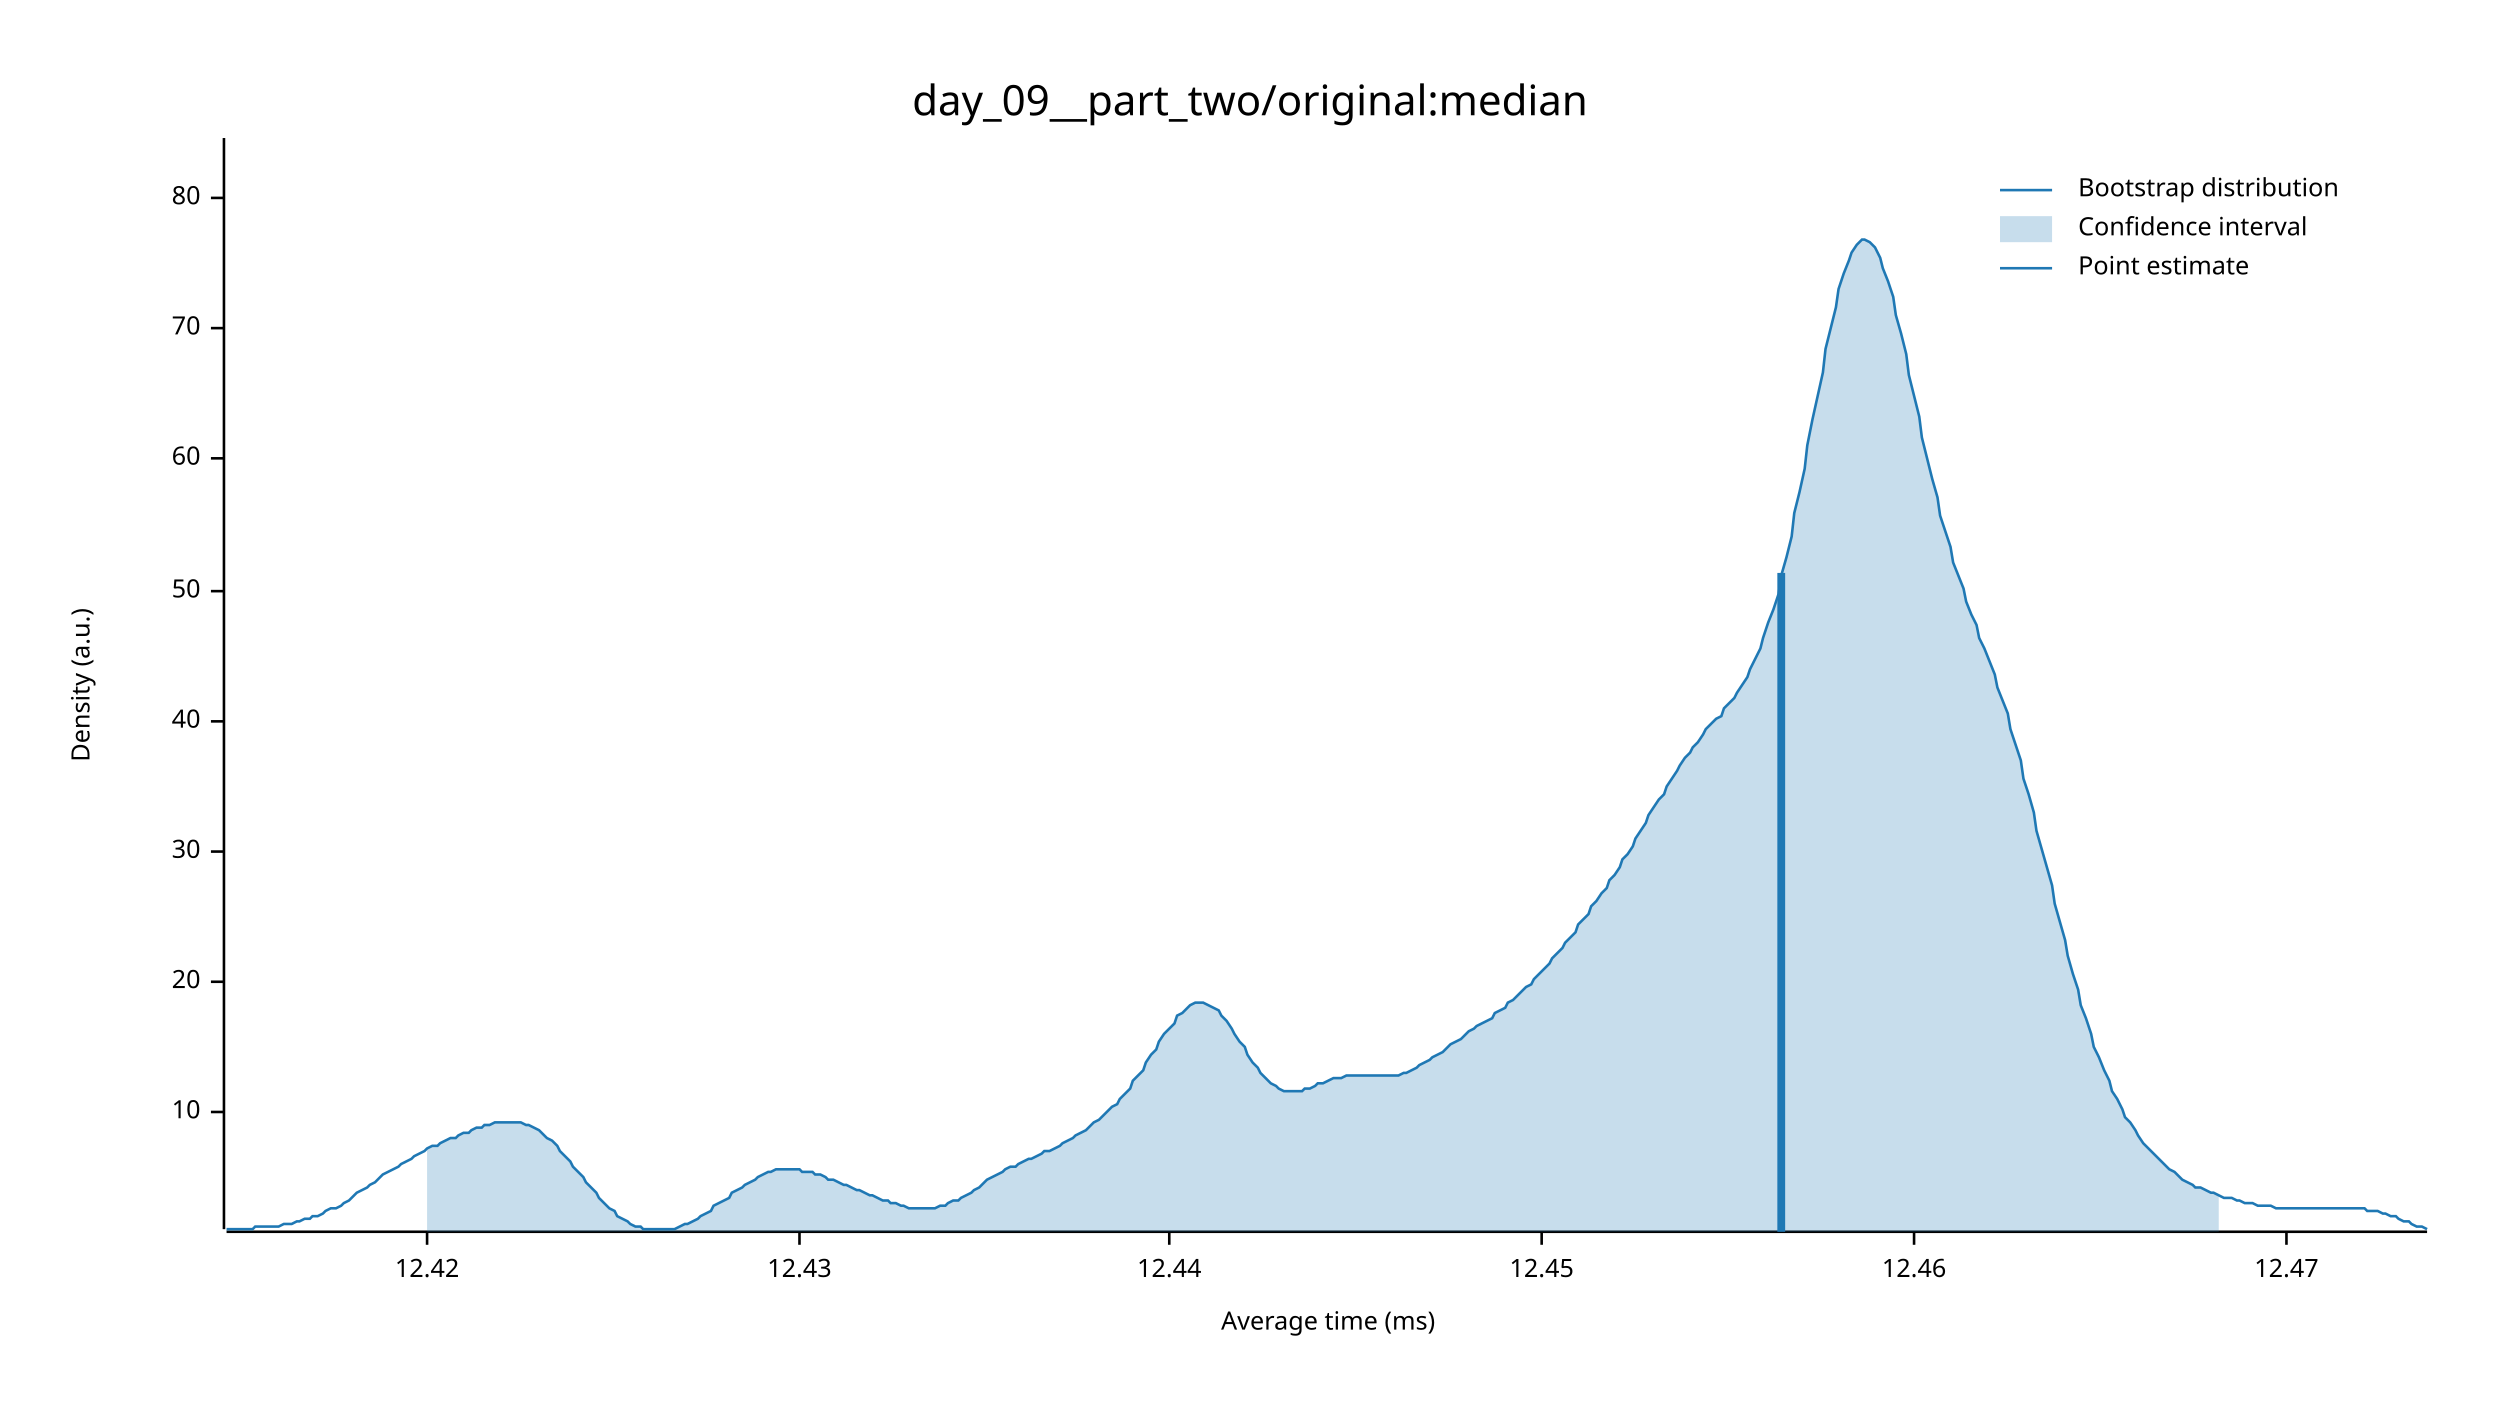
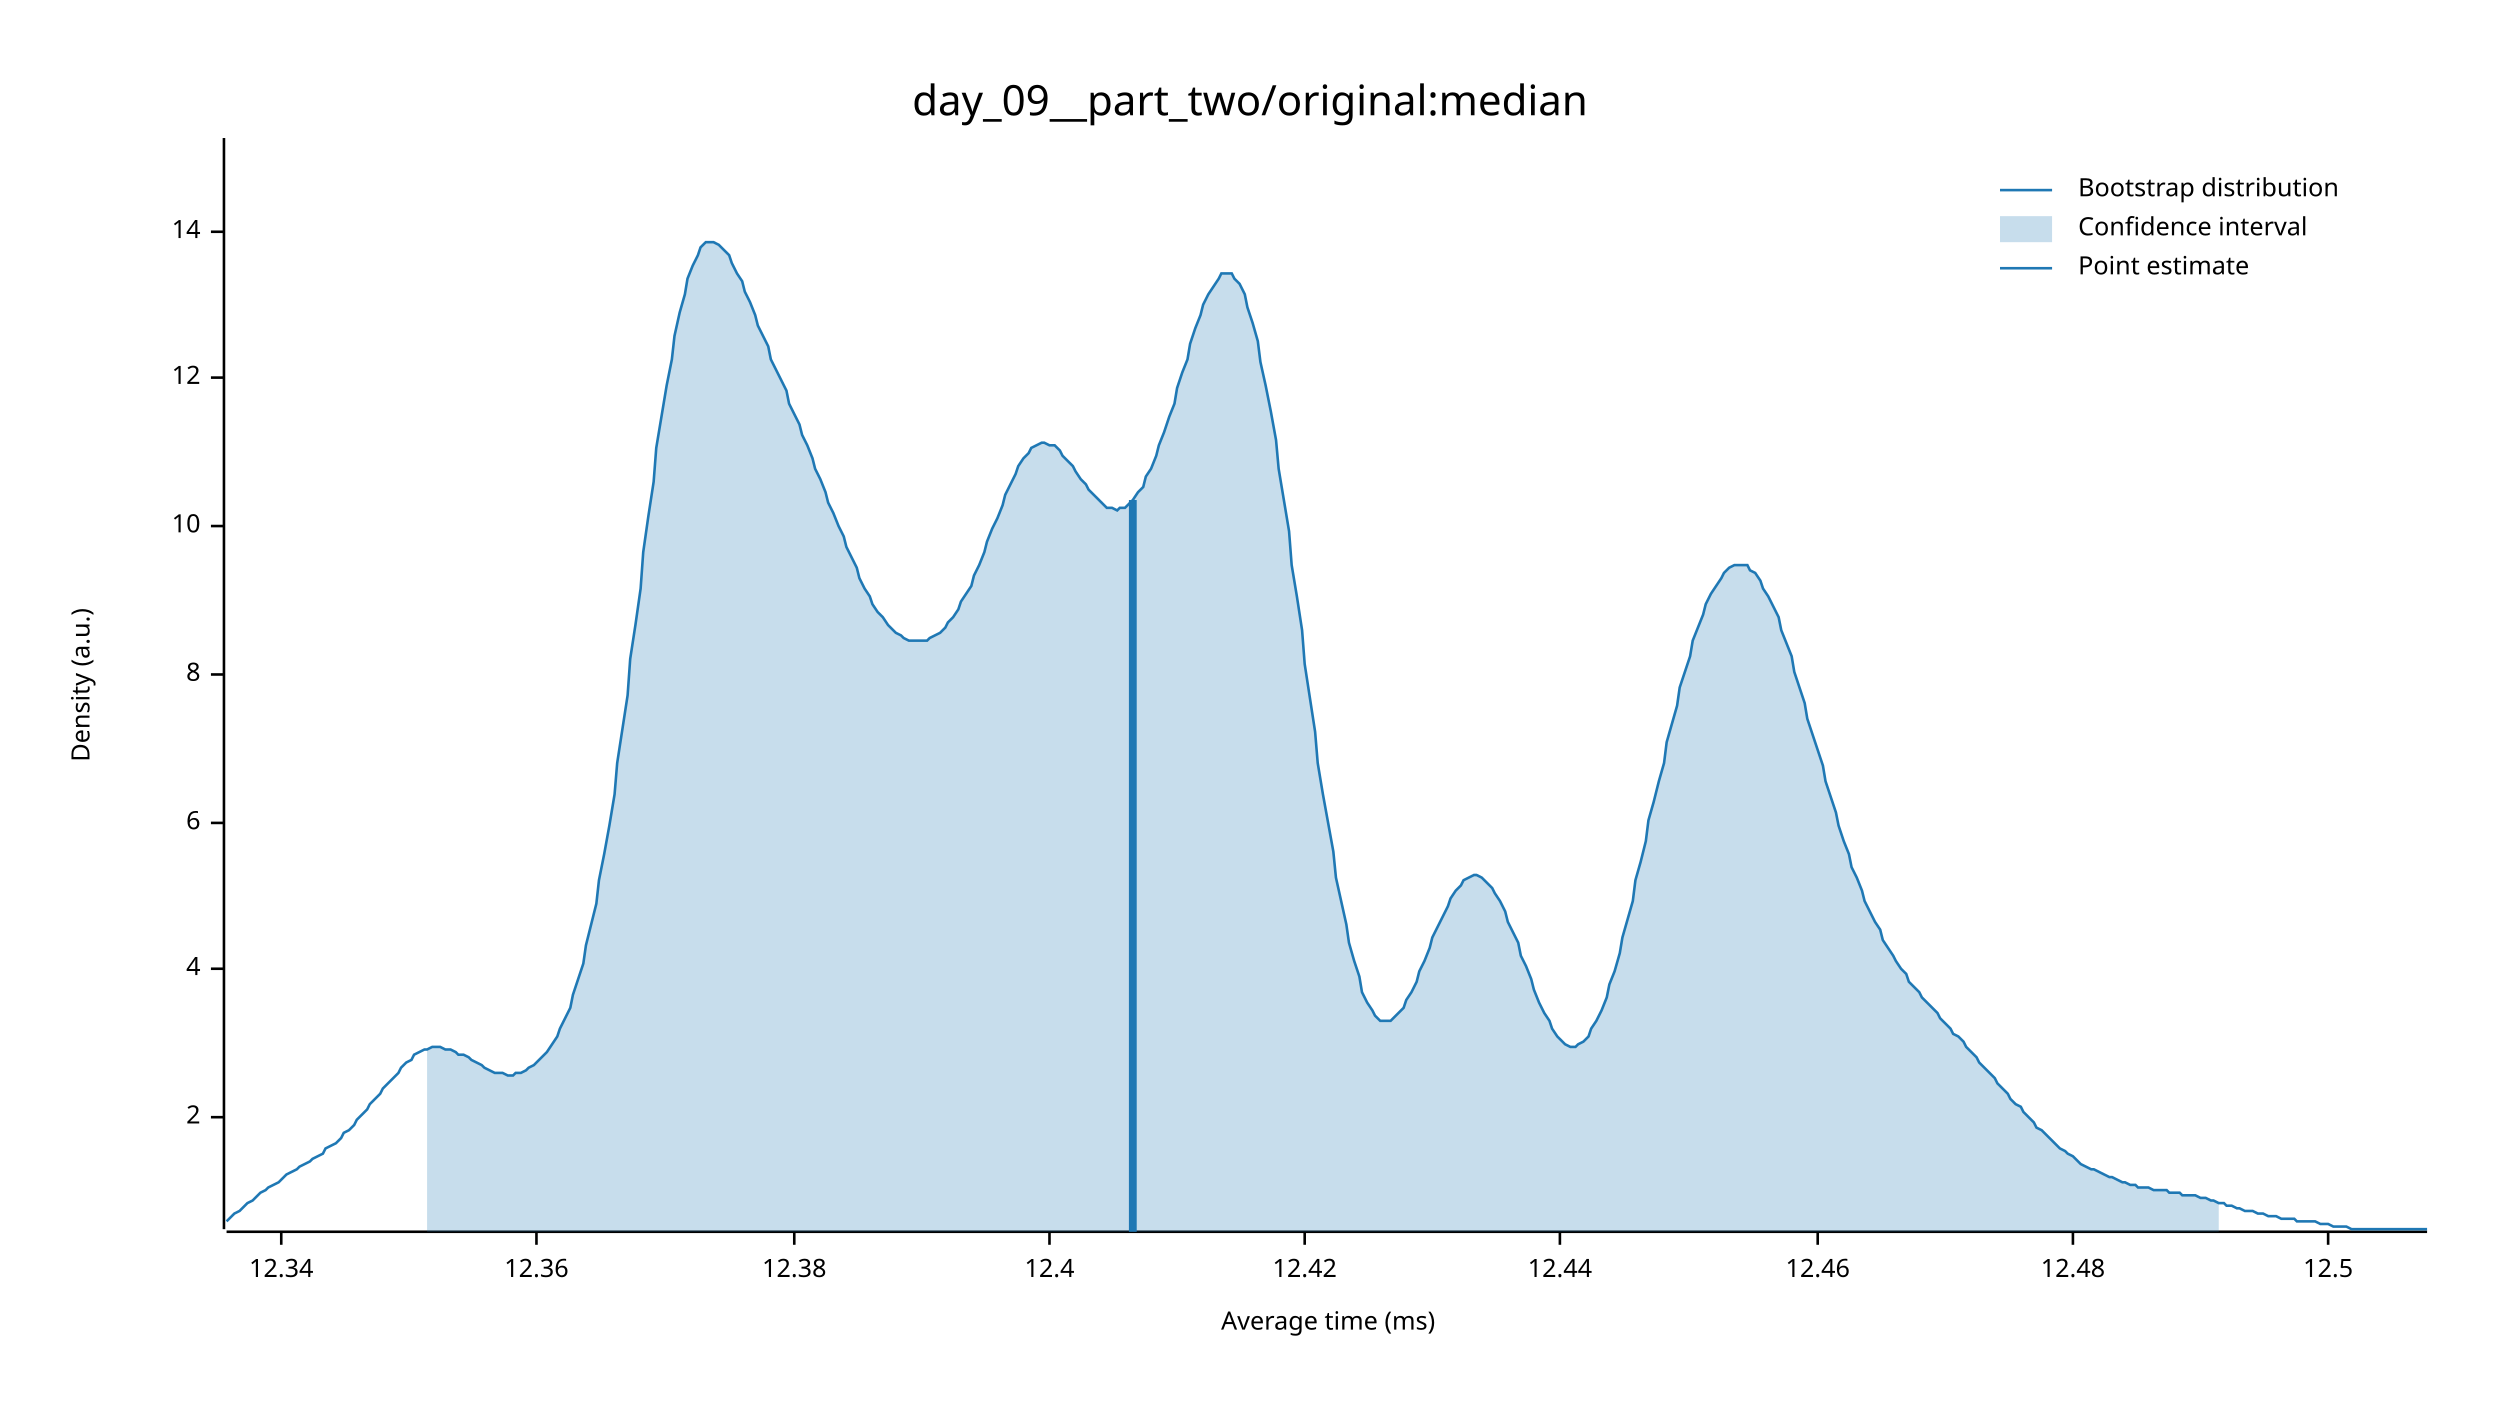
<svg xmlns="http://www.w3.org/2000/svg" width="960" height="540" viewBox="0 0 960 540">
  <text x="480" y="32" dy="0.76em" text-anchor="middle" font-family="sans-serif" font-size="16.129" opacity="1" fill="#000000">
day_09__part_two/original:median
</text>
  <text x="27" y="263" dy="0.76em" text-anchor="middle" font-family="sans-serif" font-size="9.677" opacity="1" fill="#000000" transform="rotate(270, 27, 263)">
Density (a.u.)
</text>
  <text x="510" y="513" dy="-0.5ex" text-anchor="middle" font-family="sans-serif" font-size="9.677" opacity="1" fill="#000000">
Average time (ms)
</text>
  <polyline fill="none" opacity="1" stroke="#000000" stroke-width="1" points="86,53 86,472 " />
-   <text x="77" y="427" dy="0.5ex" text-anchor="end" font-family="sans-serif" font-size="9.677" opacity="1" fill="#000000">
+   <text x="77" y="429" dy="0.5ex" text-anchor="end" font-family="sans-serif" font-size="9.677" opacity="1" fill="#000000">
+ 2
+ </text>
+   <polyline fill="none" opacity="1" stroke="#000000" stroke-width="1" points="81,429 86,429 " />
+   <text x="77" y="372" dy="0.5ex" text-anchor="end" font-family="sans-serif" font-size="9.677" opacity="1" fill="#000000">
+ 4
+ </text>
+   <polyline fill="none" opacity="1" stroke="#000000" stroke-width="1" points="81,372 86,372 " />
+   <text x="77" y="316" dy="0.5ex" text-anchor="end" font-family="sans-serif" font-size="9.677" opacity="1" fill="#000000">
+ 6
+ </text>
+   <polyline fill="none" opacity="1" stroke="#000000" stroke-width="1" points="81,316 86,316 " />
+   <text x="77" y="259" dy="0.5ex" text-anchor="end" font-family="sans-serif" font-size="9.677" opacity="1" fill="#000000">
+ 8
+ </text>
+   <polyline fill="none" opacity="1" stroke="#000000" stroke-width="1" points="81,259 86,259 " />
+   <text x="77" y="202" dy="0.5ex" text-anchor="end" font-family="sans-serif" font-size="9.677" opacity="1" fill="#000000">
10
</text>
-   <polyline fill="none" opacity="1" stroke="#000000" stroke-width="1" points="81,427 86,427 " />
-   <text x="77" y="377" dy="0.5ex" text-anchor="end" font-family="sans-serif" font-size="9.677" opacity="1" fill="#000000">
- 20
+   <polyline fill="none" opacity="1" stroke="#000000" stroke-width="1" points="81,202 86,202 " />
+   <text x="77" y="145" dy="0.5ex" text-anchor="end" font-family="sans-serif" font-size="9.677" opacity="1" fill="#000000">
+ 12
</text>
-   <polyline fill="none" opacity="1" stroke="#000000" stroke-width="1" points="81,377 86,377 " />
-   <text x="77" y="327" dy="0.5ex" text-anchor="end" font-family="sans-serif" font-size="9.677" opacity="1" fill="#000000">
- 30
+   <polyline fill="none" opacity="1" stroke="#000000" stroke-width="1" points="81,145 86,145 " />
+   <text x="77" y="89" dy="0.5ex" text-anchor="end" font-family="sans-serif" font-size="9.677" opacity="1" fill="#000000">
+ 14
</text>
-   <polyline fill="none" opacity="1" stroke="#000000" stroke-width="1" points="81,327 86,327 " />
-   <text x="77" y="277" dy="0.5ex" text-anchor="end" font-family="sans-serif" font-size="9.677" opacity="1" fill="#000000">
- 40
+   <polyline fill="none" opacity="1" stroke="#000000" stroke-width="1" points="81,89 86,89 " />
+   <polyline fill="none" opacity="1" stroke="#000000" stroke-width="1" points="87,473 932,473 " />
+   <text x="108" y="483" dy="0.76em" text-anchor="middle" font-family="sans-serif" font-size="9.677" opacity="1" fill="#000000">
+ 12.34
</text>
-   <polyline fill="none" opacity="1" stroke="#000000" stroke-width="1" points="81,277 86,277 " />
-   <text x="77" y="227" dy="0.5ex" text-anchor="end" font-family="sans-serif" font-size="9.677" opacity="1" fill="#000000">
- 50
+   <polyline fill="none" opacity="1" stroke="#000000" stroke-width="1" points="108,473 108,478 " />
+   <text x="206" y="483" dy="0.76em" text-anchor="middle" font-family="sans-serif" font-size="9.677" opacity="1" fill="#000000">
+ 12.36
</text>
-   <polyline fill="none" opacity="1" stroke="#000000" stroke-width="1" points="81,227 86,227 " />
-   <text x="77" y="176" dy="0.5ex" text-anchor="end" font-family="sans-serif" font-size="9.677" opacity="1" fill="#000000">
- 60
+   <polyline fill="none" opacity="1" stroke="#000000" stroke-width="1" points="206,473 206,478 " />
+   <text x="305" y="483" dy="0.76em" text-anchor="middle" font-family="sans-serif" font-size="9.677" opacity="1" fill="#000000">
+ 12.38
</text>
-   <polyline fill="none" opacity="1" stroke="#000000" stroke-width="1" points="81,176 86,176 " />
-   <text x="77" y="126" dy="0.5ex" text-anchor="end" font-family="sans-serif" font-size="9.677" opacity="1" fill="#000000">
- 70
+   <polyline fill="none" opacity="1" stroke="#000000" stroke-width="1" points="305,473 305,478 " />
+   <text x="403" y="483" dy="0.76em" text-anchor="middle" font-family="sans-serif" font-size="9.677" opacity="1" fill="#000000">
+ 12.4
</text>
-   <polyline fill="none" opacity="1" stroke="#000000" stroke-width="1" points="81,126 86,126 " />
-   <text x="77" y="76" dy="0.5ex" text-anchor="end" font-family="sans-serif" font-size="9.677" opacity="1" fill="#000000">
- 80
- </text>
-   <polyline fill="none" opacity="1" stroke="#000000" stroke-width="1" points="81,76 86,76 " />
-   <polyline fill="none" opacity="1" stroke="#000000" stroke-width="1" points="87,473 932,473 " />
-   <text x="164" y="483" dy="0.76em" text-anchor="middle" font-family="sans-serif" font-size="9.677" opacity="1" fill="#000000">
+   <polyline fill="none" opacity="1" stroke="#000000" stroke-width="1" points="403,473 403,478 " />
+   <text x="501" y="483" dy="0.76em" text-anchor="middle" font-family="sans-serif" font-size="9.677" opacity="1" fill="#000000">
12.42
</text>
-   <polyline fill="none" opacity="1" stroke="#000000" stroke-width="1" points="164,473 164,478 " />
-   <text x="307" y="483" dy="0.76em" text-anchor="middle" font-family="sans-serif" font-size="9.677" opacity="1" fill="#000000">
- 12.43
- </text>
-   <polyline fill="none" opacity="1" stroke="#000000" stroke-width="1" points="307,473 307,478 " />
-   <text x="449" y="483" dy="0.76em" text-anchor="middle" font-family="sans-serif" font-size="9.677" opacity="1" fill="#000000">
+   <polyline fill="none" opacity="1" stroke="#000000" stroke-width="1" points="501,473 501,478 " />
+   <text x="599" y="483" dy="0.76em" text-anchor="middle" font-family="sans-serif" font-size="9.677" opacity="1" fill="#000000">
12.44
</text>
-   <polyline fill="none" opacity="1" stroke="#000000" stroke-width="1" points="449,473 449,478 " />
-   <text x="592" y="483" dy="0.76em" text-anchor="middle" font-family="sans-serif" font-size="9.677" opacity="1" fill="#000000">
- 12.45
- </text>
-   <polyline fill="none" opacity="1" stroke="#000000" stroke-width="1" points="592,473 592,478 " />
-   <text x="735" y="483" dy="0.76em" text-anchor="middle" font-family="sans-serif" font-size="9.677" opacity="1" fill="#000000">
+   <polyline fill="none" opacity="1" stroke="#000000" stroke-width="1" points="599,473 599,478 " />
+   <text x="698" y="483" dy="0.76em" text-anchor="middle" font-family="sans-serif" font-size="9.677" opacity="1" fill="#000000">
12.46
</text>
-   <polyline fill="none" opacity="1" stroke="#000000" stroke-width="1" points="735,473 735,478 " />
-   <text x="878" y="483" dy="0.76em" text-anchor="middle" font-family="sans-serif" font-size="9.677" opacity="1" fill="#000000">
- 12.47
+   <polyline fill="none" opacity="1" stroke="#000000" stroke-width="1" points="698,473 698,478 " />
+   <text x="796" y="483" dy="0.76em" text-anchor="middle" font-family="sans-serif" font-size="9.677" opacity="1" fill="#000000">
+ 12.48
</text>
-   <polyline fill="none" opacity="1" stroke="#000000" stroke-width="1" points="878,473 878,478 " />
-   <polyline fill="none" opacity="1" stroke="#1F78B4" stroke-width="1" points="87,472 88,472 90,472 92,472 93,472 95,472 97,472 98,471 100,471 102,471 103,471 105,471 107,471 109,470 110,470 112,470 114,469 115,469 117,468 119,468 120,467 122,467 124,466 125,465 127,464 129,464 131,463 132,462 134,461 136,459 137,458 139,457 141,456 142,455 144,454 146,452 147,451 149,450 151,449 153,448 154,447 156,446 158,445 159,444 161,443 163,442 164,441 166,440 168,440 169,439 171,438 173,437 175,437 176,436 178,435 180,435 181,434 183,433 185,433 186,432 188,432 190,431 191,431 193,431 195,431 197,431 198,431 200,431 202,432 203,432 205,433 207,434 208,435 210,437 212,438 214,440 215,442 217,444 219,446 220,448 222,450 224,452 225,454 227,456 229,458 230,460 232,462 234,464 236,465 237,467 239,468 241,469 242,470 244,471 246,471 247,472 249,472 251,472 252,472 254,472 256,472 258,472 259,472 261,471 263,470 264,470 266,469 268,468 269,467 271,466 273,465 274,463 276,462 278,461 280,460 281,458 283,457 285,456 286,455 288,454 290,453 291,452 293,451 295,450 296,450 298,449 300,449 302,449 303,449 305,449 307,449 308,450 310,450 312,450 313,451 315,451 317,452 318,453 320,453 322,454 324,455 325,455 327,456 329,457 330,457 332,458 334,459 335,459 337,460 339,461 341,461 342,462 344,462 346,463 347,463 349,464 351,464 352,464 354,464 356,464 357,464 359,464 361,463 363,463 364,462 366,461 368,461 369,460 371,459 373,458 374,457 376,456 378,454 379,453 381,452 383,451 385,450 386,449 388,448 390,448 391,447 393,446 395,445 396,445 398,444 400,443 401,442 403,442 405,441 407,440 408,439 410,438 412,437 413,436 415,435 417,434 418,433 420,431 422,430 423,429 425,427 427,425 429,424 430,422 432,420 434,418 435,415 437,413 439,411 440,408 442,405 444,403 445,400 447,397 449,395 451,393 452,390 454,389 456,387 457,386 459,385 461,385 462,385 464,386 466,387 468,388 469,390 471,392 473,395 474,397 476,400 478,402 479,405 481,408 483,410 484,412 486,414 488,416 490,417 491,418 493,419 495,419 496,419 498,419 500,419 501,418 503,418 505,417 506,416 508,416 510,415 512,414 513,414 515,414 517,413 518,413 520,413 522,413 523,413 525,413 527,413 528,413 530,413 532,413 534,413 535,413 537,413 539,412 540,412 542,411 544,410 545,409 547,408 549,407 550,406 552,405 554,404 556,402 557,401 559,400 561,399 562,398 564,396 566,395 567,394 569,393 571,392 573,391 574,389 576,388 578,387 579,385 581,384 583,382 584,381 586,379 588,378 589,376 591,374 593,372 595,370 596,368 598,366 600,364 601,362 603,360 605,358 606,355 608,353 610,351 611,348 613,346 615,343 617,341 618,338 620,336 622,333 623,330 625,328 627,325 628,322 630,319 632,316 633,313 635,310 637,307 639,305 640,302 642,299 644,296 645,294 647,291 649,289 650,287 652,285 654,282 655,280 657,278 659,276 661,275 662,272 664,270 666,268 667,266 669,263 671,260 672,257 674,253 676,249 677,245 679,239 681,234 683,228 684,221 686,214 688,206 689,197 691,189 693,180 694,171 696,161 698,152 700,143 701,134 703,126 705,118 706,111 708,105 710,100 711,97 713,94 715,92 716,92 718,93 720,95 722,99 723,103 725,108 727,114 728,121 730,128 732,136 733,144 735,152 737,160 738,168 740,176 742,184 744,191 745,198 747,204 749,210 750,216 752,221 754,226 755,231 757,236 759,240 760,245 762,249 764,254 766,259 767,264 769,269 771,274 772,280 774,286 776,292 777,299 779,305 781,312 782,319 784,326 786,333 788,340 789,347 791,354 793,361 794,367 796,374 798,380 799,386 801,391 803,397 804,402 806,406 808,411 810,415 811,419 813,422 815,426 816,429 818,431 820,434 821,436 823,439 825,441 827,443 828,444 830,446 832,448 833,449 835,450 837,452 838,453 840,454 842,455 843,456 845,456 847,457 849,458 850,458 852,459 854,460 855,460 857,460 859,461 860,461 862,462 864,462 865,462 867,463 869,463 871,463 872,463 874,464 876,464 877,464 879,464 881,464 882,464 884,464 886,464 887,464 889,464 891,464 893,464 894,464 896,464 898,464 899,464 901,464 903,464 904,464 906,464 908,464 909,465 911,465 913,465 915,466 916,466 918,467 920,467 921,468 923,469 925,469 926,470 928,471 930,471 932,472 " />
-   <polygon opacity="0.25" fill="#1F78B4" points="164,441 166,440 168,440 169,439 171,438 173,437 175,437 176,436 178,435 180,435 181,434 183,433 185,433 186,432 188,432 190,431 191,431 193,431 195,431 197,431 198,431 200,431 202,432 203,432 205,433 207,434 208,435 210,437 212,438 214,440 215,442 217,444 219,446 220,448 222,450 224,452 225,454 227,456 229,458 230,460 232,462 234,464 236,465 237,467 239,468 241,469 242,470 244,471 246,471 247,472 249,472 251,472 252,472 254,472 256,472 258,472 259,472 261,471 263,470 264,470 266,469 268,468 269,467 271,466 273,465 274,463 276,462 278,461 280,460 281,458 283,457 285,456 286,455 288,454 290,453 291,452 293,451 295,450 296,450 298,449 300,449 302,449 303,449 305,449 307,449 308,450 310,450 312,450 313,451 315,451 317,452 318,453 320,453 322,454 324,455 325,455 327,456 329,457 330,457 332,458 334,459 335,459 337,460 339,461 341,461 342,462 344,462 346,463 347,463 349,464 351,464 352,464 354,464 356,464 357,464 359,464 361,463 363,463 364,462 366,461 368,461 369,460 371,459 373,458 374,457 376,456 378,454 379,453 381,452 383,451 385,450 386,449 388,448 390,448 391,447 393,446 395,445 396,445 398,444 400,443 401,442 403,442 405,441 407,440 408,439 410,438 412,437 413,436 415,435 417,434 418,433 420,431 422,430 423,429 425,427 427,425 429,424 430,422 432,420 434,418 435,415 437,413 439,411 440,408 442,405 444,403 445,400 447,397 449,395 451,393 452,390 454,389 456,387 457,386 459,385 461,385 462,385 464,386 466,387 468,388 469,390 471,392 473,395 474,397 476,400 478,402 479,405 481,408 483,410 484,412 486,414 488,416 490,417 491,418 493,419 495,419 496,419 498,419 500,419 501,418 503,418 505,417 506,416 508,416 510,415 512,414 513,414 515,414 517,413 518,413 520,413 522,413 523,413 525,413 527,413 528,413 530,413 532,413 534,413 535,413 537,413 539,412 540,412 542,411 544,410 545,409 547,408 549,407 550,406 552,405 554,404 556,402 557,401 559,400 561,399 562,398 564,396 566,395 567,394 569,393 571,392 573,391 574,389 576,388 578,387 579,385 581,384 583,382 584,381 586,379 588,378 589,376 591,374 593,372 595,370 596,368 598,366 600,364 601,362 603,360 605,358 606,355 608,353 610,351 611,348 613,346 615,343 617,341 618,338 620,336 622,333 623,330 625,328 627,325 628,322 630,319 632,316 633,313 635,310 637,307 639,305 640,302 642,299 644,296 645,294 647,291 649,289 650,287 652,285 654,282 655,280 657,278 659,276 661,275 662,272 664,270 666,268 667,266 669,263 671,260 672,257 674,253 676,249 677,245 679,239 681,234 683,228 684,221 686,214 688,206 689,197 691,189 693,180 694,171 696,161 698,152 700,143 701,134 703,126 705,118 706,111 708,105 710,100 711,97 713,94 715,92 716,92 718,93 720,95 722,99 723,103 725,108 727,114 728,121 730,128 732,136 733,144 735,152 737,160 738,168 740,176 742,184 744,191 745,198 747,204 749,210 750,216 752,221 754,226 755,231 757,236 759,240 760,245 762,249 764,254 766,259 767,264 769,269 771,274 772,280 774,286 776,292 777,299 779,305 781,312 782,319 784,326 786,333 788,340 789,347 791,354 793,361 794,367 796,374 798,380 799,386 801,391 803,397 804,402 806,406 808,411 810,415 811,419 813,422 815,426 816,429 818,431 820,434 821,436 823,439 825,441 827,443 828,444 830,446 832,448 833,449 835,450 837,452 838,453 840,454 842,455 843,456 845,456 847,457 849,458 850,458 852,459 852,473 164,473 " />
-   <polyline fill="none" opacity="1" stroke="#1F78B4" stroke-width="3" points="684,473 684,220 " />
+   <polyline fill="none" opacity="1" stroke="#000000" stroke-width="1" points="796,473 796,478 " />
+   <text x="894" y="483" dy="0.76em" text-anchor="middle" font-family="sans-serif" font-size="9.677" opacity="1" fill="#000000">
+ 12.5
+ </text>
+   <polyline fill="none" opacity="1" stroke="#000000" stroke-width="1" points="894,473 894,478 " />
+   <polyline fill="none" opacity="1" stroke="#1F78B4" stroke-width="1" points="87,469 88,468 90,466 92,465 93,464 95,462 97,461 98,460 100,458 102,457 103,456 105,455 107,454 109,452 110,451 112,450 114,449 115,448 117,447 119,446 120,445 122,444 124,443 125,441 127,440 129,439 131,437 132,435 134,434 136,432 137,430 139,428 141,426 142,424 144,422 146,420 147,418 149,416 151,414 153,412 154,410 156,408 158,407 159,405 161,404 163,403 164,403 166,402 168,402 169,402 171,403 173,403 175,404 176,405 178,405 180,406 181,407 183,408 185,409 186,410 188,411 190,412 191,412 193,412 195,413 197,413 198,412 200,412 202,411 203,410 205,409 207,407 208,406 210,404 212,401 214,398 215,395 217,391 219,387 220,382 222,376 224,370 225,363 227,355 229,347 230,338 232,328 234,317 236,305 237,293 239,280 241,267 242,253 244,240 246,226 247,212 249,198 251,185 252,172 254,160 256,148 258,138 259,129 261,120 263,113 264,107 266,102 268,98 269,95 271,93 273,93 274,93 276,94 278,96 280,98 281,101 283,105 285,108 286,112 288,116 290,121 291,125 293,129 295,133 296,138 298,142 300,146 302,150 303,155 305,159 307,163 308,167 310,171 312,176 313,180 315,184 317,189 318,193 320,197 322,202 324,206 325,210 327,214 329,218 330,222 332,226 334,229 335,232 337,235 339,237 341,240 342,241 344,243 346,244 347,245 349,246 351,246 352,246 354,246 356,246 357,245 359,244 361,243 363,241 364,239 366,237 368,234 369,231 371,228 373,225 374,221 376,217 378,212 379,208 381,203 383,199 385,194 386,190 388,186 390,182 391,179 393,176 395,174 396,172 398,171 400,170 401,170 403,171 405,171 407,173 408,175 410,177 412,179 413,181 415,184 417,186 418,188 420,190 422,192 423,193 425,195 427,195 429,196 430,195 432,195 434,193 435,192 437,189 439,187 440,183 442,180 444,175 445,171 447,166 449,160 451,155 452,149 454,143 456,138 457,132 459,126 461,121 462,117 464,113 466,110 468,107 469,105 471,105 473,105 474,107 476,109 478,113 479,118 481,124 483,131 484,139 486,148 488,158 490,169 491,180 493,192 495,204 496,217 498,229 500,242 501,255 503,268 505,281 506,293 508,305 510,316 512,327 513,337 515,346 517,355 518,362 520,369 522,375 523,381 525,385 527,388 528,390 530,392 532,392 534,392 535,391 537,389 539,387 540,384 542,381 544,377 545,373 547,369 549,364 550,360 552,356 554,352 556,348 557,345 559,342 561,340 562,338 564,337 566,336 567,336 569,337 571,339 573,341 574,343 576,346 578,350 579,354 581,358 583,362 584,367 586,371 588,376 589,380 591,385 593,389 595,392 596,395 598,398 600,400 601,401 603,402 605,402 606,401 608,400 610,398 611,395 613,392 615,388 617,383 618,378 620,373 622,366 623,360 625,353 627,346 628,338 630,331 632,323 633,315 635,308 637,300 639,293 640,285 642,278 644,271 645,264 647,258 649,252 650,246 652,241 654,236 655,232 657,228 659,225 661,222 662,220 664,218 666,217 667,217 669,217 671,217 672,219 674,220 676,223 677,226 679,229 681,233 683,237 684,242 686,247 688,252 689,258 691,264 693,270 694,276 696,282 698,288 700,294 701,300 703,306 705,312 706,317 708,323 710,328 711,333 713,337 715,342 716,346 718,350 720,354 722,357 723,361 725,364 727,367 728,369 730,372 732,374 733,377 735,379 737,381 738,383 740,385 742,387 744,389 745,391 747,393 749,395 750,397 752,398 754,400 755,402 757,404 759,406 760,408 762,410 764,412 766,414 767,416 769,418 771,420 772,422 774,424 776,425 777,427 779,429 781,431 782,433 784,434 786,436 788,438 789,439 791,441 793,442 794,443 796,444 798,446 799,447 801,448 803,449 804,449 806,450 808,451 810,452 811,452 813,453 815,454 816,454 818,455 820,455 821,456 823,456 825,456 827,457 828,457 830,457 832,457 833,458 835,458 837,458 838,459 840,459 842,459 843,459 845,460 847,460 849,461 850,461 852,462 854,462 855,463 857,463 859,464 860,464 862,465 864,465 865,465 867,466 869,466 871,467 872,467 874,467 876,468 877,468 879,468 881,468 882,469 884,469 886,469 887,469 889,469 891,470 893,470 894,470 896,471 898,471 899,471 901,471 903,472 904,472 906,472 908,472 909,472 911,472 913,472 915,472 916,472 918,472 920,472 921,472 923,472 925,472 926,472 928,472 930,472 932,472 " />
+   <polygon opacity="0.25" fill="#1F78B4" points="164,403 166,402 168,402 169,402 171,403 173,403 175,404 176,405 178,405 180,406 181,407 183,408 185,409 186,410 188,411 190,412 191,412 193,412 195,413 197,413 198,412 200,412 202,411 203,410 205,409 207,407 208,406 210,404 212,401 214,398 215,395 217,391 219,387 220,382 222,376 224,370 225,363 227,355 229,347 230,338 232,328 234,317 236,305 237,293 239,280 241,267 242,253 244,240 246,226 247,212 249,198 251,185 252,172 254,160 256,148 258,138 259,129 261,120 263,113 264,107 266,102 268,98 269,95 271,93 273,93 274,93 276,94 278,96 280,98 281,101 283,105 285,108 286,112 288,116 290,121 291,125 293,129 295,133 296,138 298,142 300,146 302,150 303,155 305,159 307,163 308,167 310,171 312,176 313,180 315,184 317,189 318,193 320,197 322,202 324,206 325,210 327,214 329,218 330,222 332,226 334,229 335,232 337,235 339,237 341,240 342,241 344,243 346,244 347,245 349,246 351,246 352,246 354,246 356,246 357,245 359,244 361,243 363,241 364,239 366,237 368,234 369,231 371,228 373,225 374,221 376,217 378,212 379,208 381,203 383,199 385,194 386,190 388,186 390,182 391,179 393,176 395,174 396,172 398,171 400,170 401,170 403,171 405,171 407,173 408,175 410,177 412,179 413,181 415,184 417,186 418,188 420,190 422,192 423,193 425,195 427,195 429,196 430,195 432,195 434,193 435,192 437,189 439,187 440,183 442,180 444,175 445,171 447,166 449,160 451,155 452,149 454,143 456,138 457,132 459,126 461,121 462,117 464,113 466,110 468,107 469,105 471,105 473,105 474,107 476,109 478,113 479,118 481,124 483,131 484,139 486,148 488,158 490,169 491,180 493,192 495,204 496,217 498,229 500,242 501,255 503,268 505,281 506,293 508,305 510,316 512,327 513,337 515,346 517,355 518,362 520,369 522,375 523,381 525,385 527,388 528,390 530,392 532,392 534,392 535,391 537,389 539,387 540,384 542,381 544,377 545,373 547,369 549,364 550,360 552,356 554,352 556,348 557,345 559,342 561,340 562,338 564,337 566,336 567,336 569,337 571,339 573,341 574,343 576,346 578,350 579,354 581,358 583,362 584,367 586,371 588,376 589,380 591,385 593,389 595,392 596,395 598,398 600,400 601,401 603,402 605,402 606,401 608,400 610,398 611,395 613,392 615,388 617,383 618,378 620,373 622,366 623,360 625,353 627,346 628,338 630,331 632,323 633,315 635,308 637,300 639,293 640,285 642,278 644,271 645,264 647,258 649,252 650,246 652,241 654,236 655,232 657,228 659,225 661,222 662,220 664,218 666,217 667,217 669,217 671,217 672,219 674,220 676,223 677,226 679,229 681,233 683,237 684,242 686,247 688,252 689,258 691,264 693,270 694,276 696,282 698,288 700,294 701,300 703,306 705,312 706,317 708,323 710,328 711,333 713,337 715,342 716,346 718,350 720,354 722,357 723,361 725,364 727,367 728,369 730,372 732,374 733,377 735,379 737,381 738,383 740,385 742,387 744,389 745,391 747,393 749,395 750,397 752,398 754,400 755,402 757,404 759,406 760,408 762,410 764,412 766,414 767,416 769,418 771,420 772,422 774,424 776,425 777,427 779,429 781,431 782,433 784,434 786,436 788,438 789,439 791,441 793,442 794,443 796,444 798,446 799,447 801,448 803,449 804,449 806,450 808,451 810,452 811,452 813,453 815,454 816,454 818,455 820,455 821,456 823,456 825,456 827,457 828,457 830,457 832,457 833,458 835,458 837,458 838,459 840,459 842,459 843,459 845,460 847,460 849,461 850,461 852,462 852,473 164,473 " />
+   <polyline fill="none" opacity="1" stroke="#1F78B4" stroke-width="3" points="435,473 435,192 " />
  <text x="798" y="68" dy="0.76em" text-anchor="start" font-family="sans-serif" font-size="9.677" opacity="1" fill="#000000">
Bootstrap distribution
</text>
  <text x="798" y="83" dy="0.76em" text-anchor="start" font-family="sans-serif" font-size="9.677" opacity="1" fill="#000000">
Confidence interval
</text>
  <text x="798" y="98" dy="0.76em" text-anchor="start" font-family="sans-serif" font-size="9.677" opacity="1" fill="#000000">
Point estimate
</text>
  <polyline fill="none" opacity="1" stroke="#1F78B4" stroke-width="1" points="768,73 788,73 " />
  <rect x="768" y="83" width="20" height="10" opacity="0.25" fill="#1F78B4" stroke="none" />
  <polyline fill="none" opacity="1" stroke="#1F78B4" stroke-width="1" points="768,103 788,103 " />
</svg>
